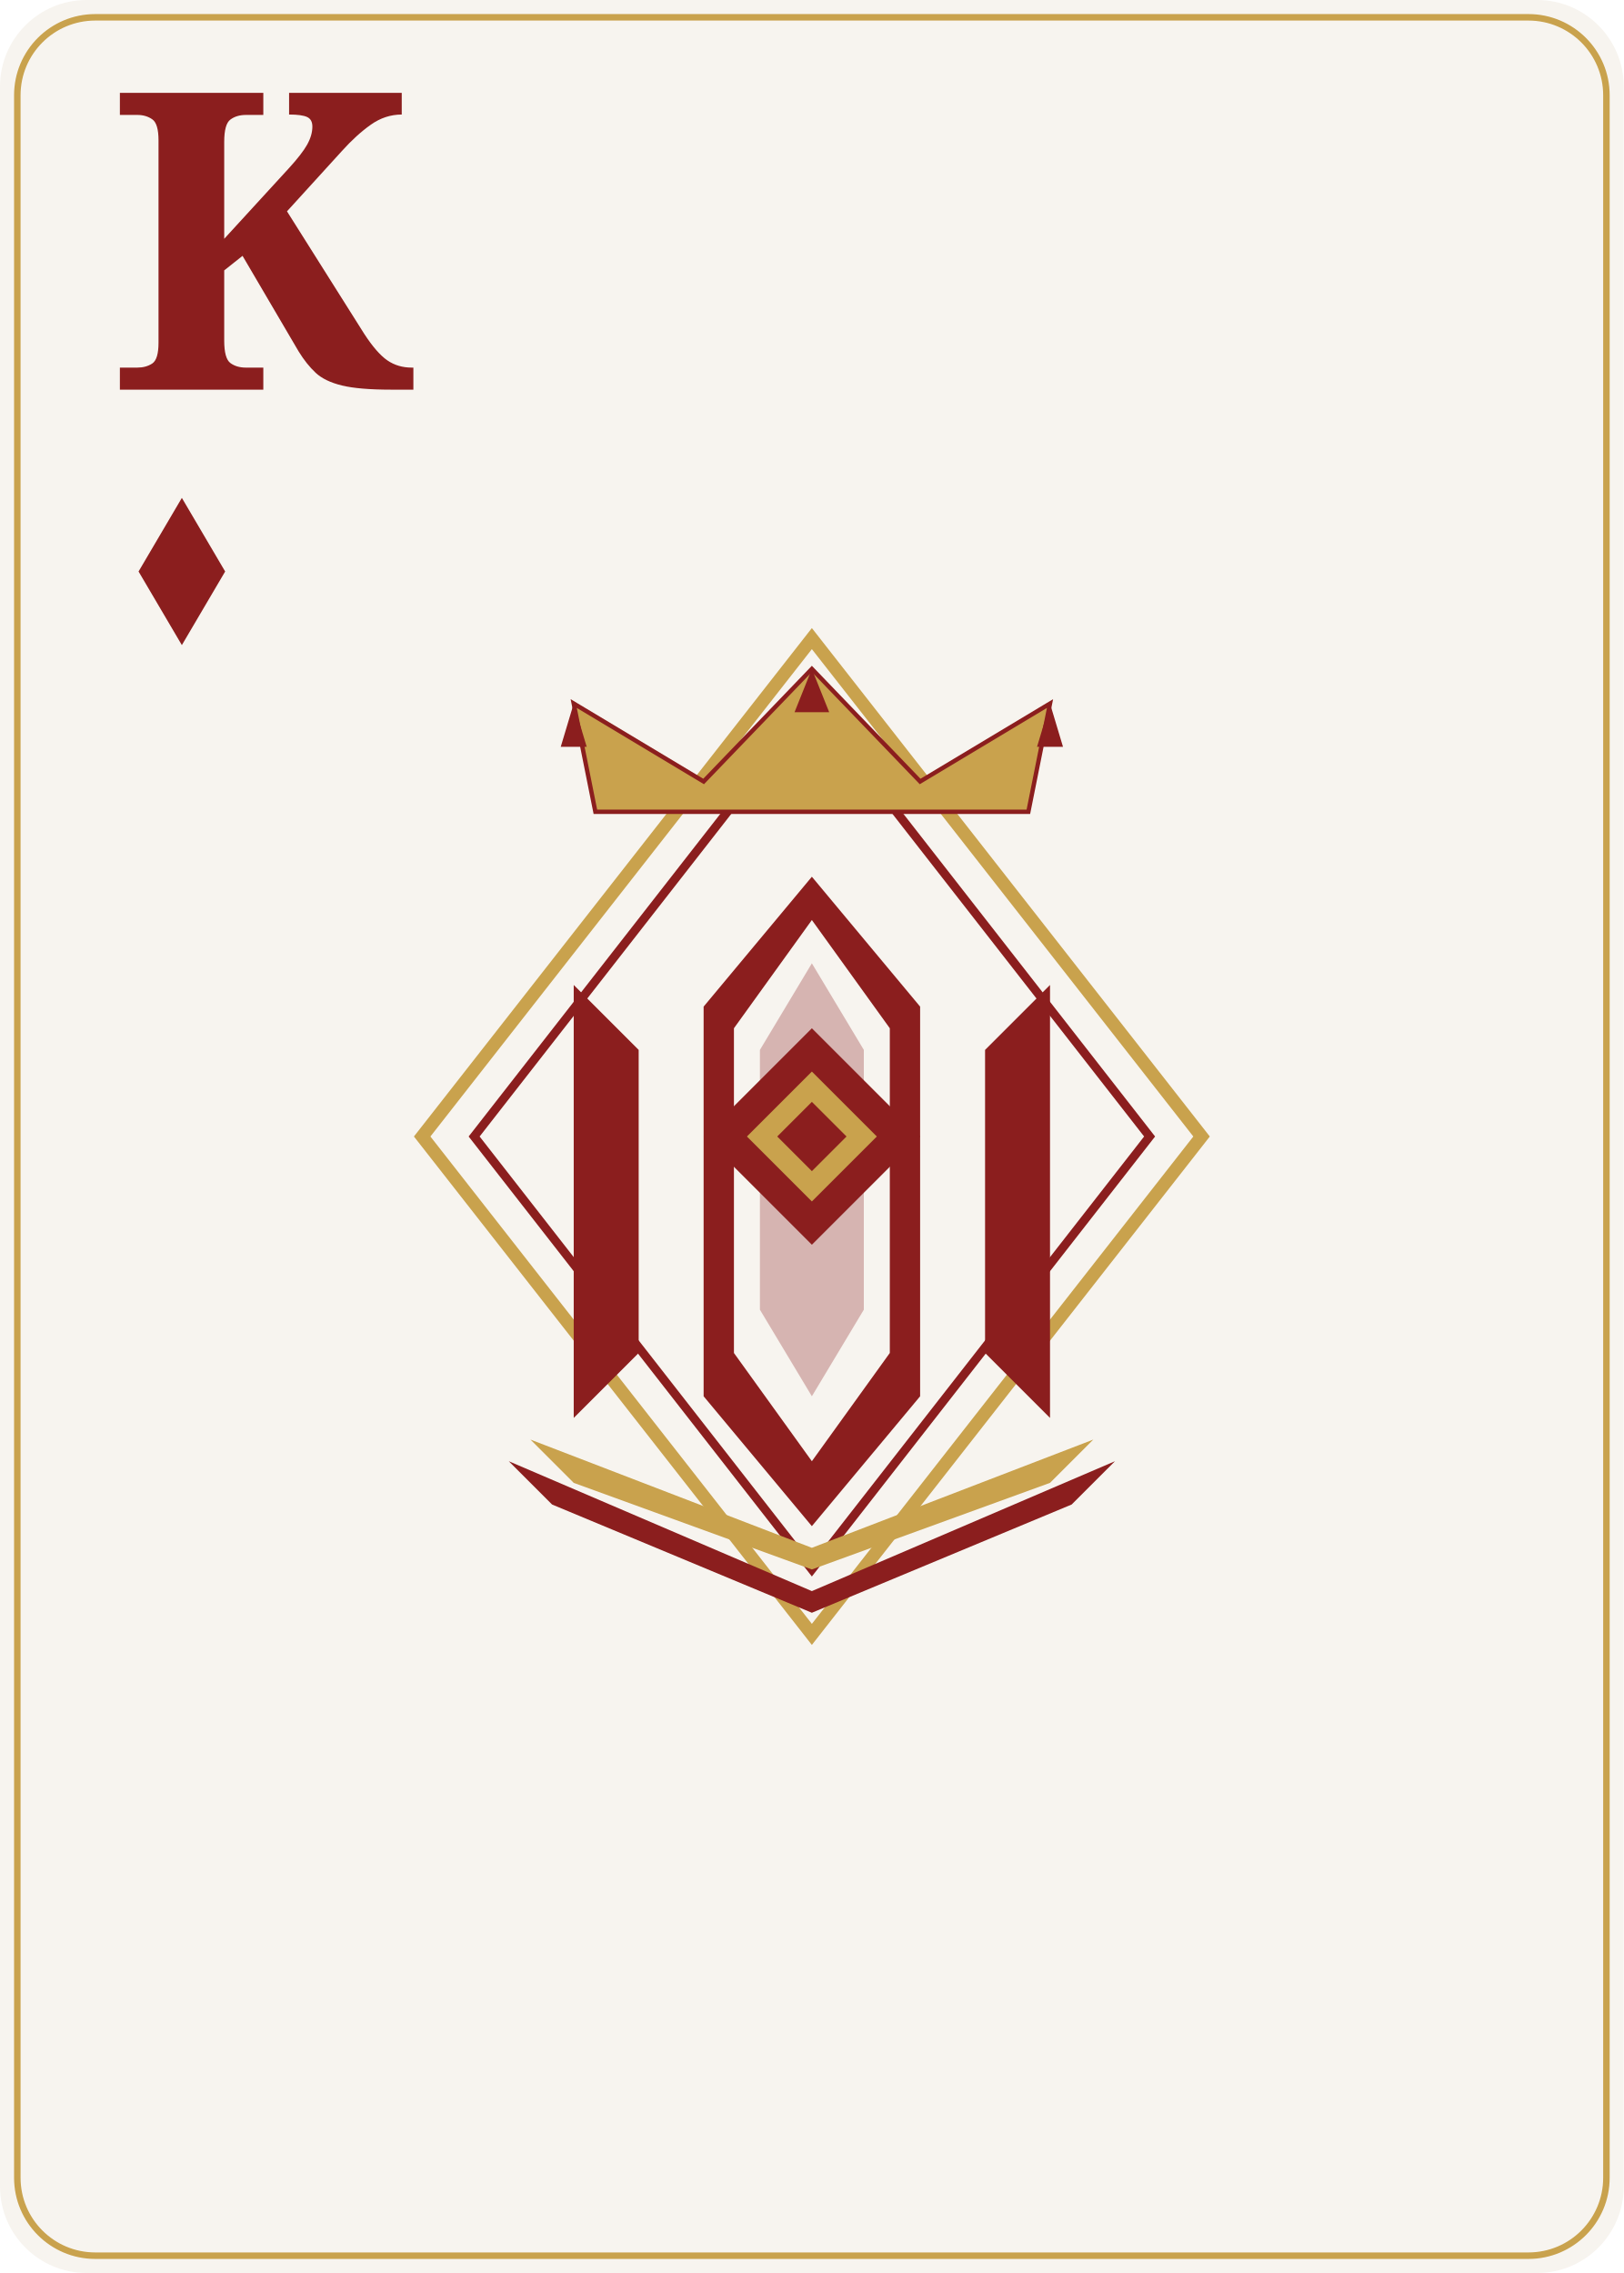
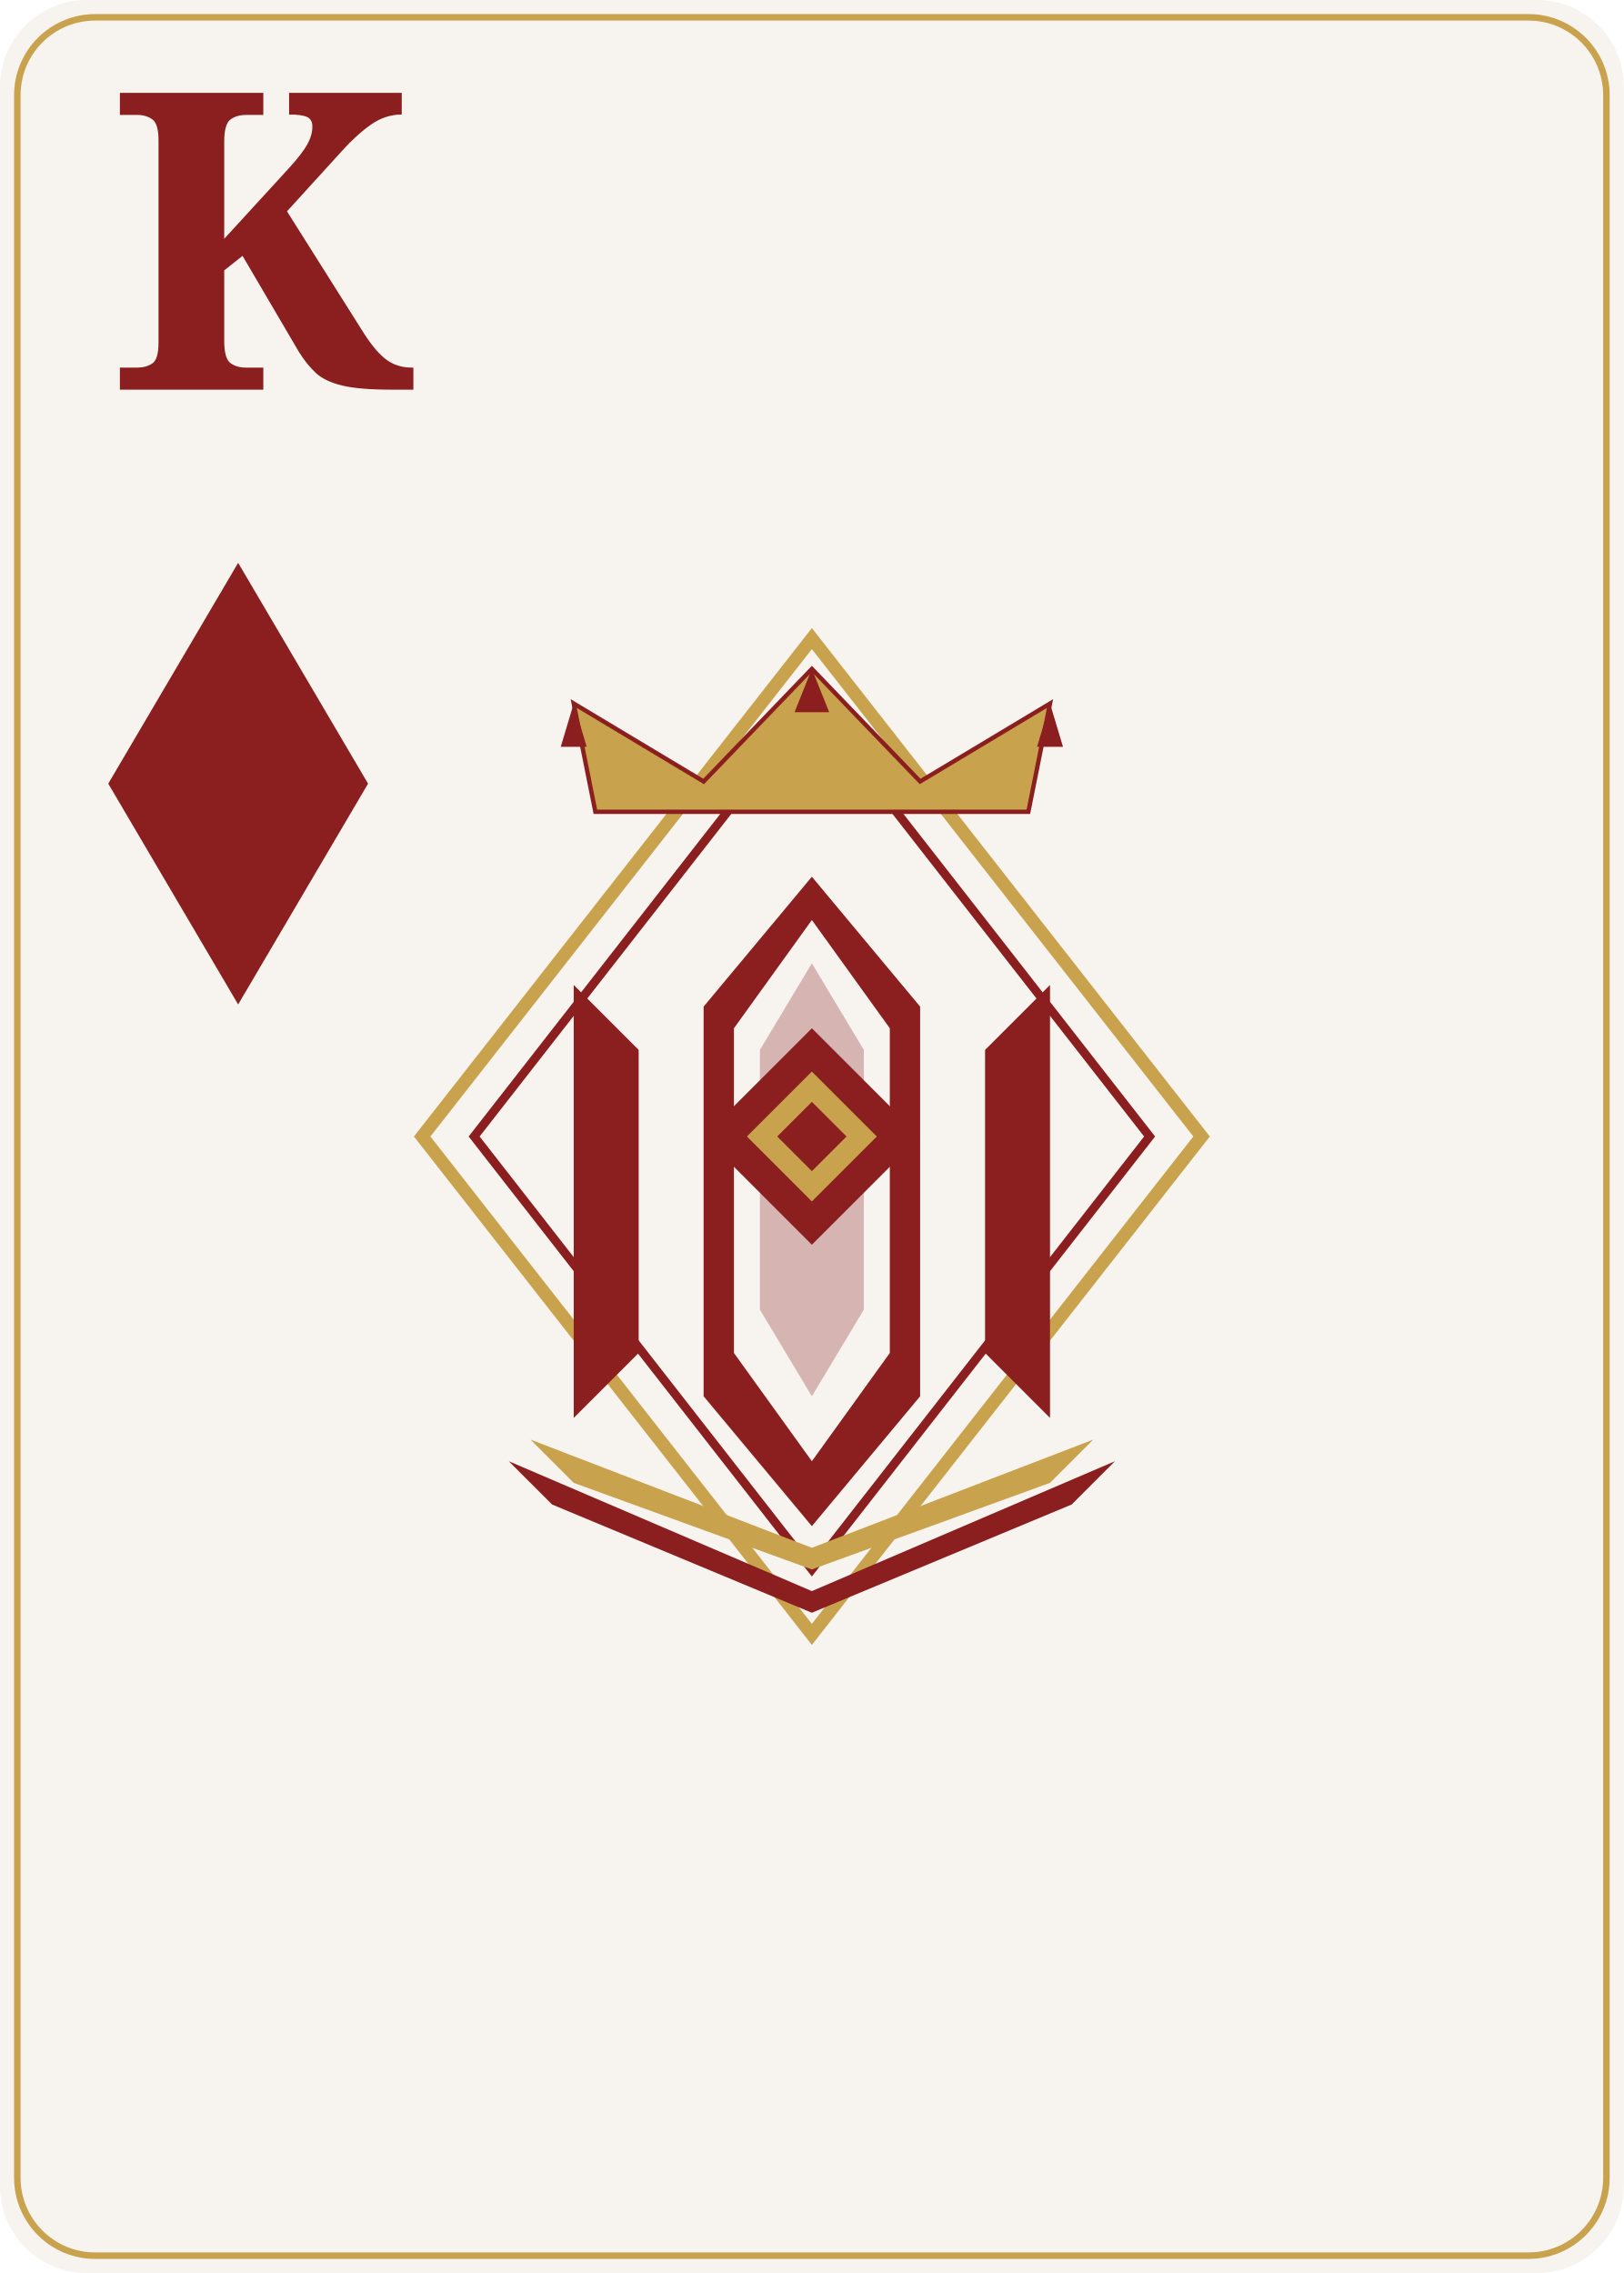
<svg xmlns="http://www.w3.org/2000/svg" viewBox="0 0 375 525" width="375" height="525">
  <rect x="0" y="0" width="375" height="525" rx="20" ry="20" fill="#F7F4EF" />
  <rect x="4" y="4" width="367" height="517" rx="18" ry="18" fill="none" stroke="#C9A24D" stroke-width="1.5" />
  <g transform="translate(25, 90)">
    <text x="0" y="0" font-family="Georgia, serif" font-size="96" font-weight="bold" fill="#8B1E1E">K</text>
-     <polygon points="15,15 25,32 15,49 5,32" fill="#8B1E1E" transform="translate(2, 10)" />
+     <g transform="translate(-15, -5) scale(3)">
+       <polygon points="15,15 25,32 15,49 5,32" fill="#8B1E1E" />
+     </g>
  </g>
  <g transform="translate(187.5, 262.5)">
    <polygon points="0,-115 90,0 0,115 -90,0" fill="none" stroke="#C9A24D" stroke-width="3" />
    <polygon points="0,-100 78,0 0,100 -78,0" fill="none" stroke="#8B1E1E" stroke-width="2" />
    <path d="M-50 -75 L-55 -100 L-25 -82 L0 -108 L25 -82 L55 -100 L50 -75 Z" fill="#C9A24D" stroke="#8B1E1E" stroke-width="1" />
    <polygon points="-55,-100 -52,-90 -58,-90" fill="#8B1E1E" />
    <polygon points="0,-108 4,-98 -4,-98" fill="#8B1E1E" />
    <polygon points="55,-100 58,-90 52,-90" fill="#8B1E1E" />
    <polygon points="0,-60 25,-30 25,60 0,90 -25,60 -25,-30" fill="#8B1E1E" />
    <polygon points="0,-50 18,-25 18,50 0,75 -18,50 -18,-25" fill="#F7F4EF" />
    <polygon points="0,-40 12,-20 12,40 0,60 -12,40 -12,-20" fill="#8B1E1E" opacity="0.3" />
    <polygon points="-55,-35 -40,-20 -40,50 -55,65" fill="#8B1E1E" />
    <polygon points="55,-35 40,-20 40,50 55,65" fill="#8B1E1E" />
    <polygon points="0,-25 25,0 0,25 -25,0" fill="#8B1E1E" />
    <polygon points="0,-15 15,0 0,15 -15,0" fill="#C9A24D" />
    <polygon points="0,-8 8,0 0,8 -8,0" fill="#8B1E1E" />
    <polygon points="-65,70 0,95 65,70 55,80 0,100 -55,80" fill="#C9A24D" />
    <polygon points="-70,75 0,105 70,75 60,85 0,110 -60,85" fill="#8B1E1E" />
  </g>
</svg>
